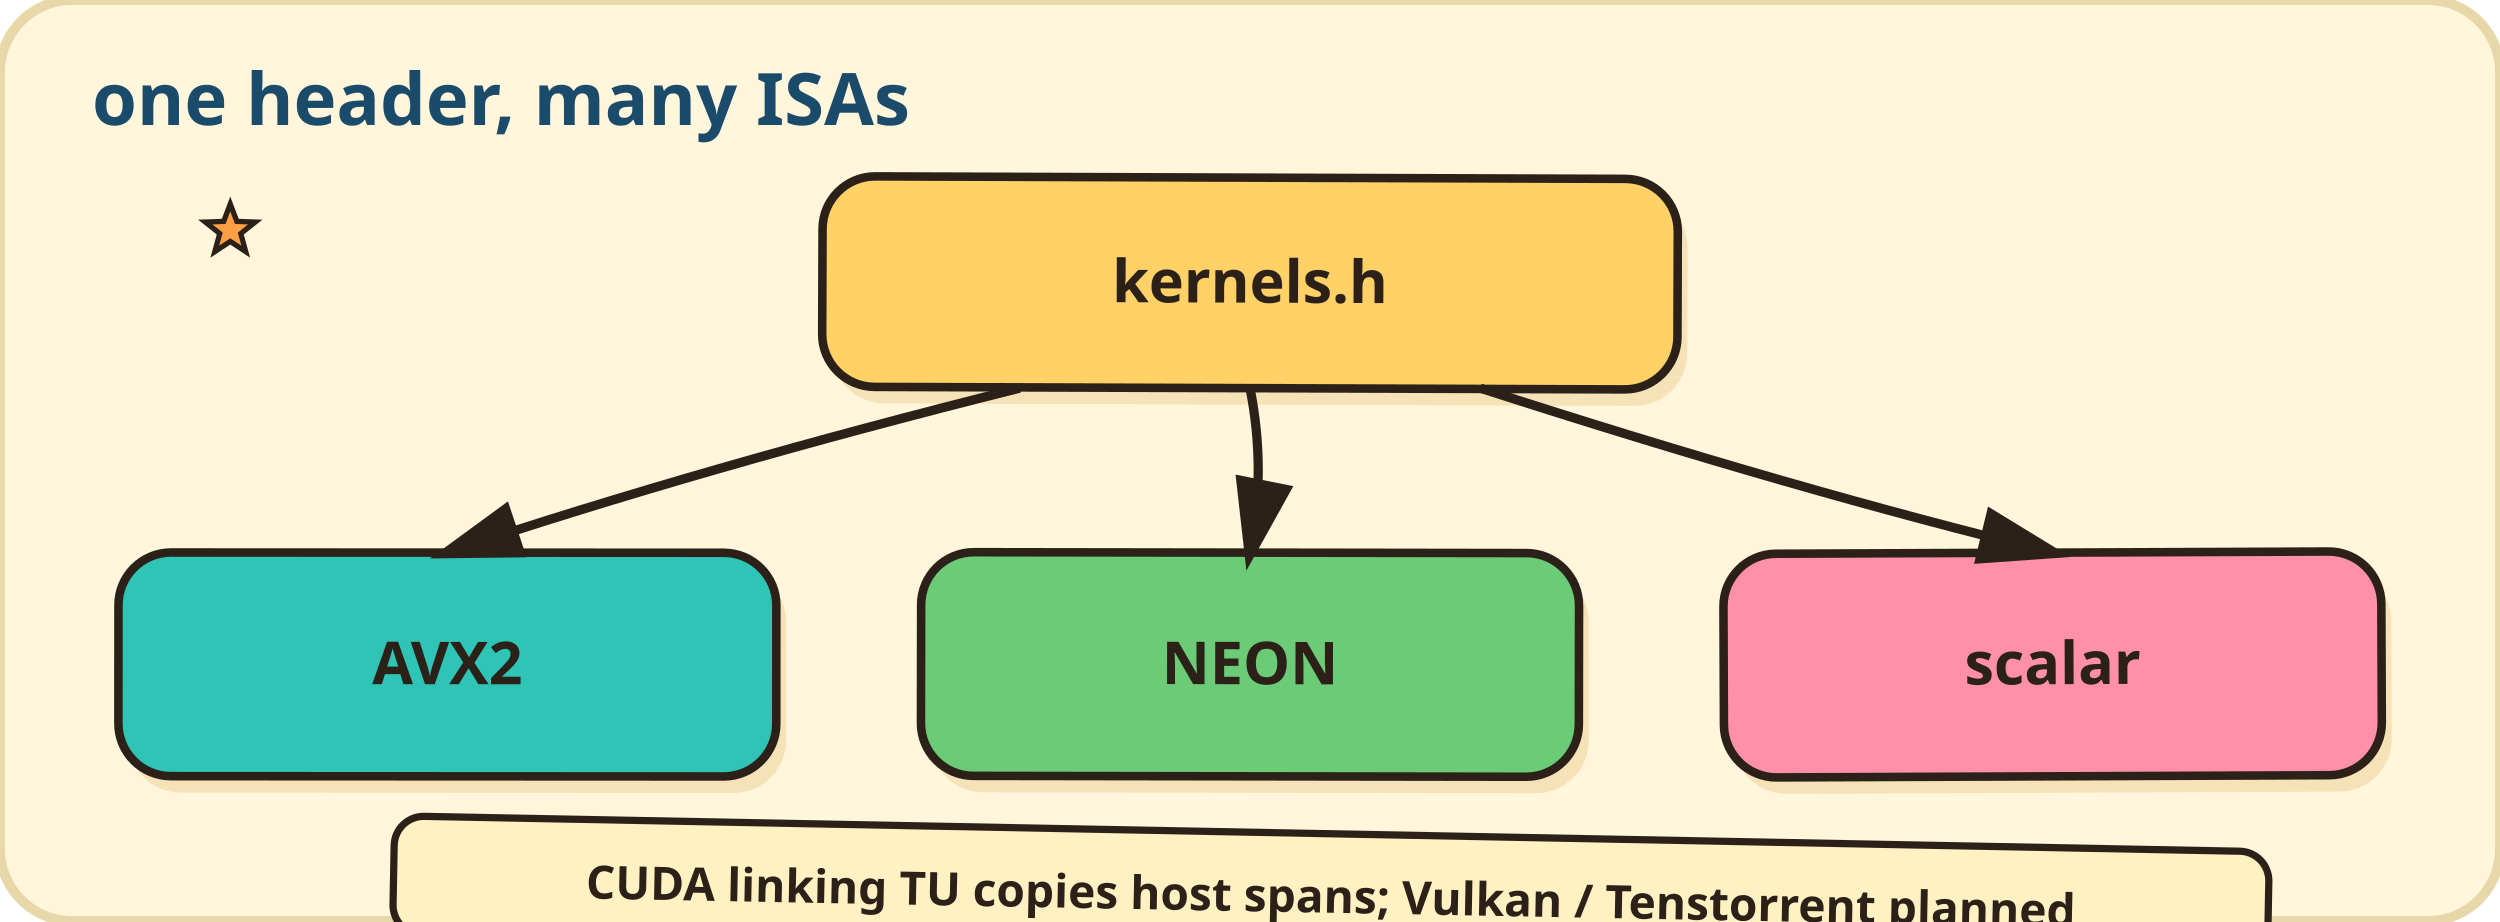
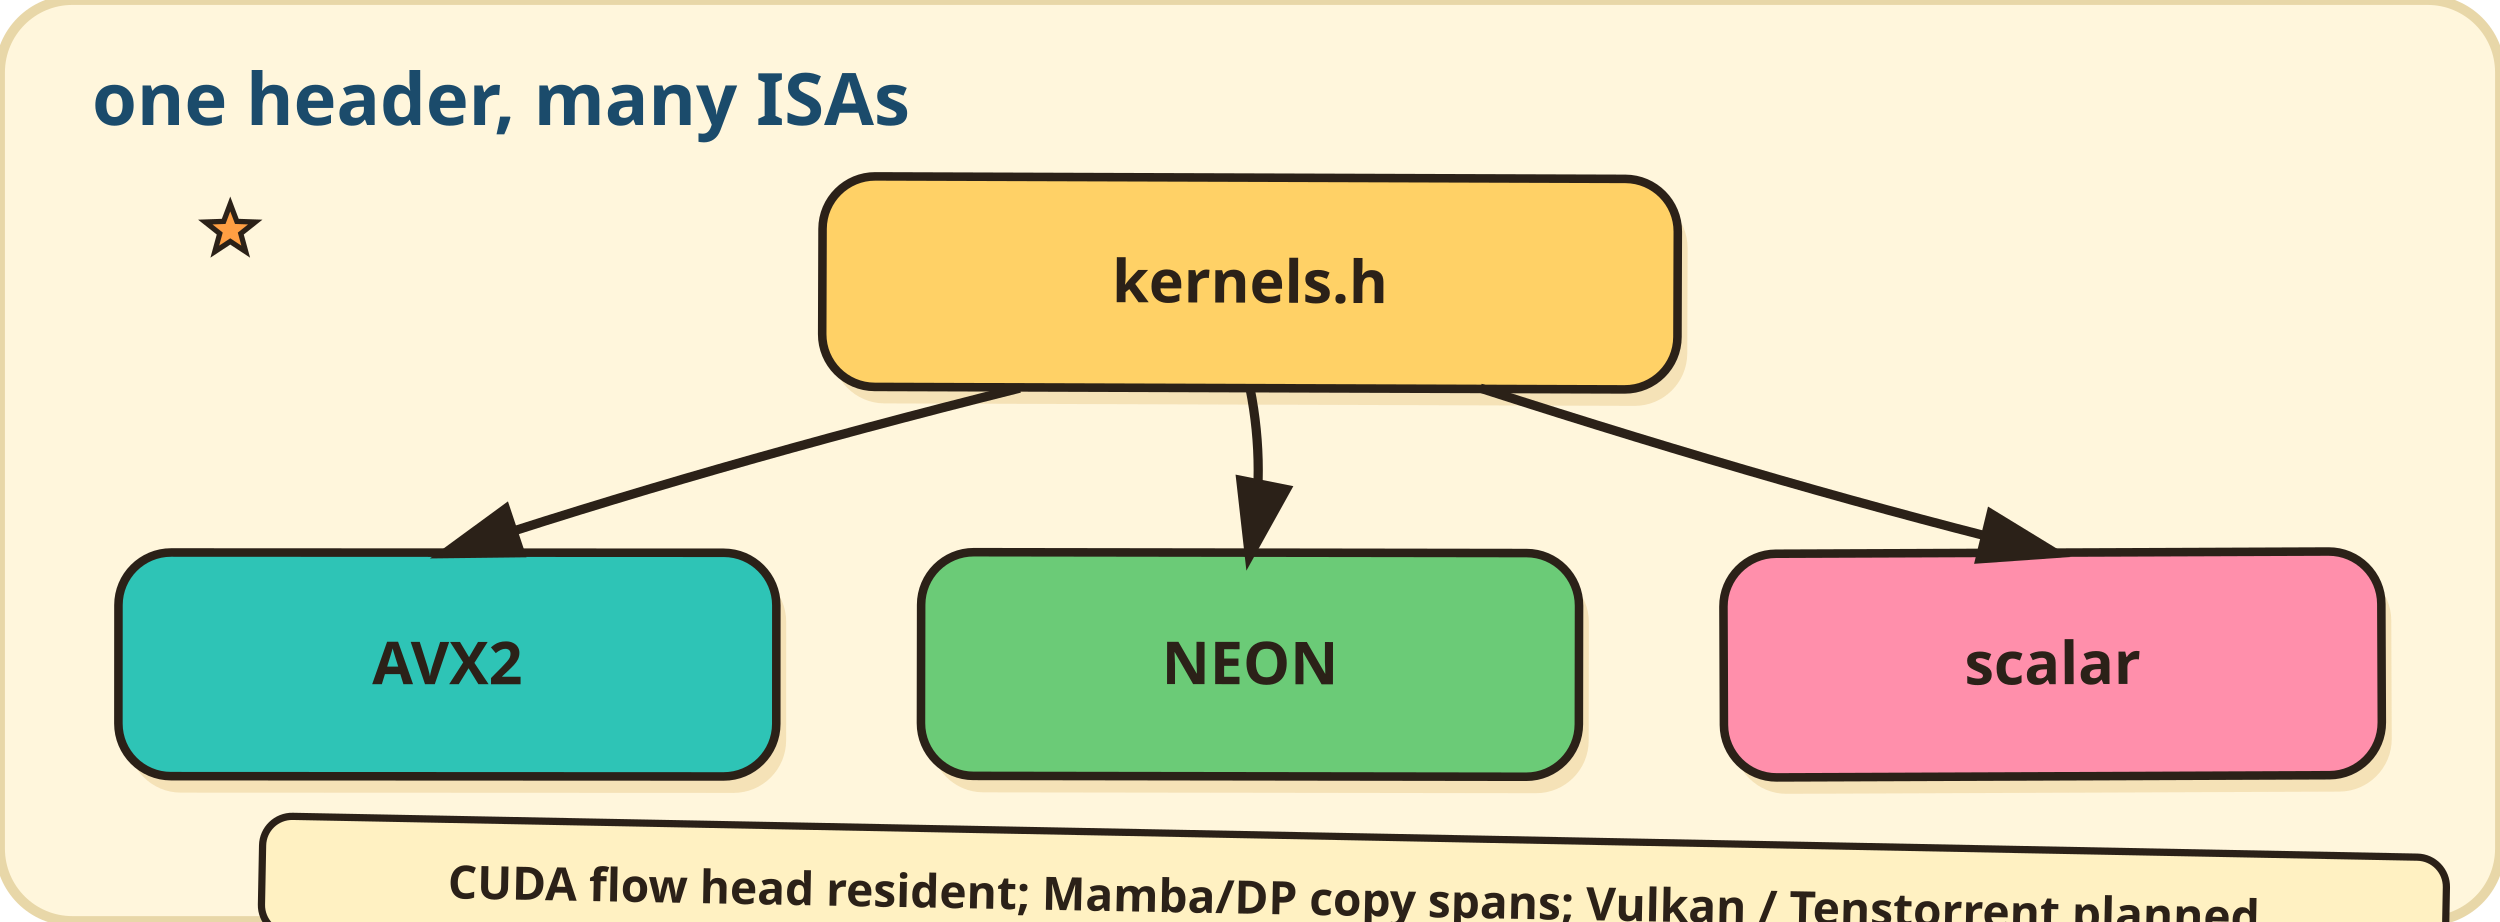
<svg xmlns="http://www.w3.org/2000/svg" viewBox="0 0 760 280" width="760" height="280" role="img">
  <defs>
    <marker id="kernels-arr" markerWidth="10" markerHeight="10" refX="8" refY="3.2" orient="auto">
      <path d="M0,0 L10,3.2 L0,6.4 Z" fill="#2B2118" />
    </marker>
  </defs>
  <rect width="100%" height="100%" rx="22" fill="#FFF6DC" stroke="#E8D7A8" stroke-width="3" />
  <text x="28" y="38" font-size="22" font-family="Trebuchet MS, Segoe UI, sans-serif" font-weight="800" fill="#1B4B6B">one header, many ISAs</text>
  <g transform="rotate(0.19 380 86)">
    <rect x="253" y="59" width="260" height="64" rx="16" fill="#E8C98A" opacity="0.45" />
    <rect x="250" y="54" width="260" height="64" rx="16" fill="#FFD166" stroke="#2B2118" stroke-width="2.6" />
    <text x="380" y="92" text-anchor="middle" font-size="18" font-family="Trebuchet MS, Segoe UI, sans-serif" font-weight="800" fill="#2B2118">kernels.h</text>
  </g>
  <g transform="rotate(0.03 136 202)">
    <rect x="39" y="173" width="200" height="68" rx="16" fill="#E8C98A" opacity="0.45" />
    <rect x="36" y="168" width="200" height="68" rx="16" fill="#2EC4B6" stroke="#2B2118" stroke-width="2.6" />
    <text x="136" y="208" text-anchor="middle" font-size="18" font-family="Trebuchet MS, Segoe UI, sans-serif" font-weight="800" fill="#2B2118">AVX2</text>
  </g>
  <g transform="rotate(0.09 380 202)">
    <rect x="283" y="173" width="200" height="68" rx="16" fill="#E8C98A" opacity="0.45" />
    <rect x="280" y="168" width="200" height="68" rx="16" fill="#6BCB77" stroke="#2B2118" stroke-width="2.6" />
    <text x="380" y="208" text-anchor="middle" font-size="18" font-family="Trebuchet MS, Segoe UI, sans-serif" font-weight="800" fill="#2B2118">NEON</text>
  </g>
  <g transform="rotate(-0.23 624 202)">
    <rect x="527" y="173" width="200" height="68" rx="16" fill="#E8C98A" opacity="0.45" />
    <rect x="524" y="168" width="200" height="68" rx="16" fill="#FF8FAB" stroke="#2B2118" stroke-width="2.6" />
    <text x="624" y="208" text-anchor="middle" font-size="18" font-family="Trebuchet MS, Segoe UI, sans-serif" font-weight="800" fill="#2B2118">scalar</text>
  </g>
  <path d="M 310 118 Q 214 142 136 168" fill="none" stroke="#2B2118" stroke-width="2.8" marker-end="url(#kernels-arr)" />
  <path d="M 380 118 Q 385 143 380 168" fill="none" stroke="#2B2118" stroke-width="2.8" marker-end="url(#kernels-arr)" />
  <path d="M 450 118 Q 546 149 624 168" fill="none" stroke="#2B2118" stroke-width="2.8" marker-end="url(#kernels-arr)" />
-   <g transform="rotate(1.1 120 248)">
-     <rect x="120" y="248" width="570" height="36" rx="9" fill="#FFF1C2" stroke="#2B2118" stroke-width="2.2" />
-     <text x="405" y="272" text-anchor="middle" font-size="14" font-family="Trebuchet MS, Segoe UI, sans-serif" font-weight="800" fill="#2B2118">CUDA linking TU copies host spans; Vulkan / Tenstorrent planned</text>
+   <g transform="rotate(1.1 80 248)">
+     <rect x="80" y="248" width="664" height="36" rx="9" fill="#FFF1C2" stroke="#2B2118" stroke-width="2.2" />
+     <text x="412" y="272" text-anchor="middle" font-size="14" font-family="Trebuchet MS, Segoe UI, sans-serif" font-weight="800" fill="#2B2118">CUDA flow head resident; Mamba/DP copy spans; Vulkan / Tenstorrent planned</text>
  </g>
  <polygon points="70.0,62.0 72.0,67.3 77.6,67.5 73.2,71.0 74.7,76.5 70.0,73.4 65.3,76.5 66.8,71.0 62.4,67.5 68.0,67.3" fill="#FF9F43" stroke="#2B2118" stroke-width="1.6" />
</svg>
